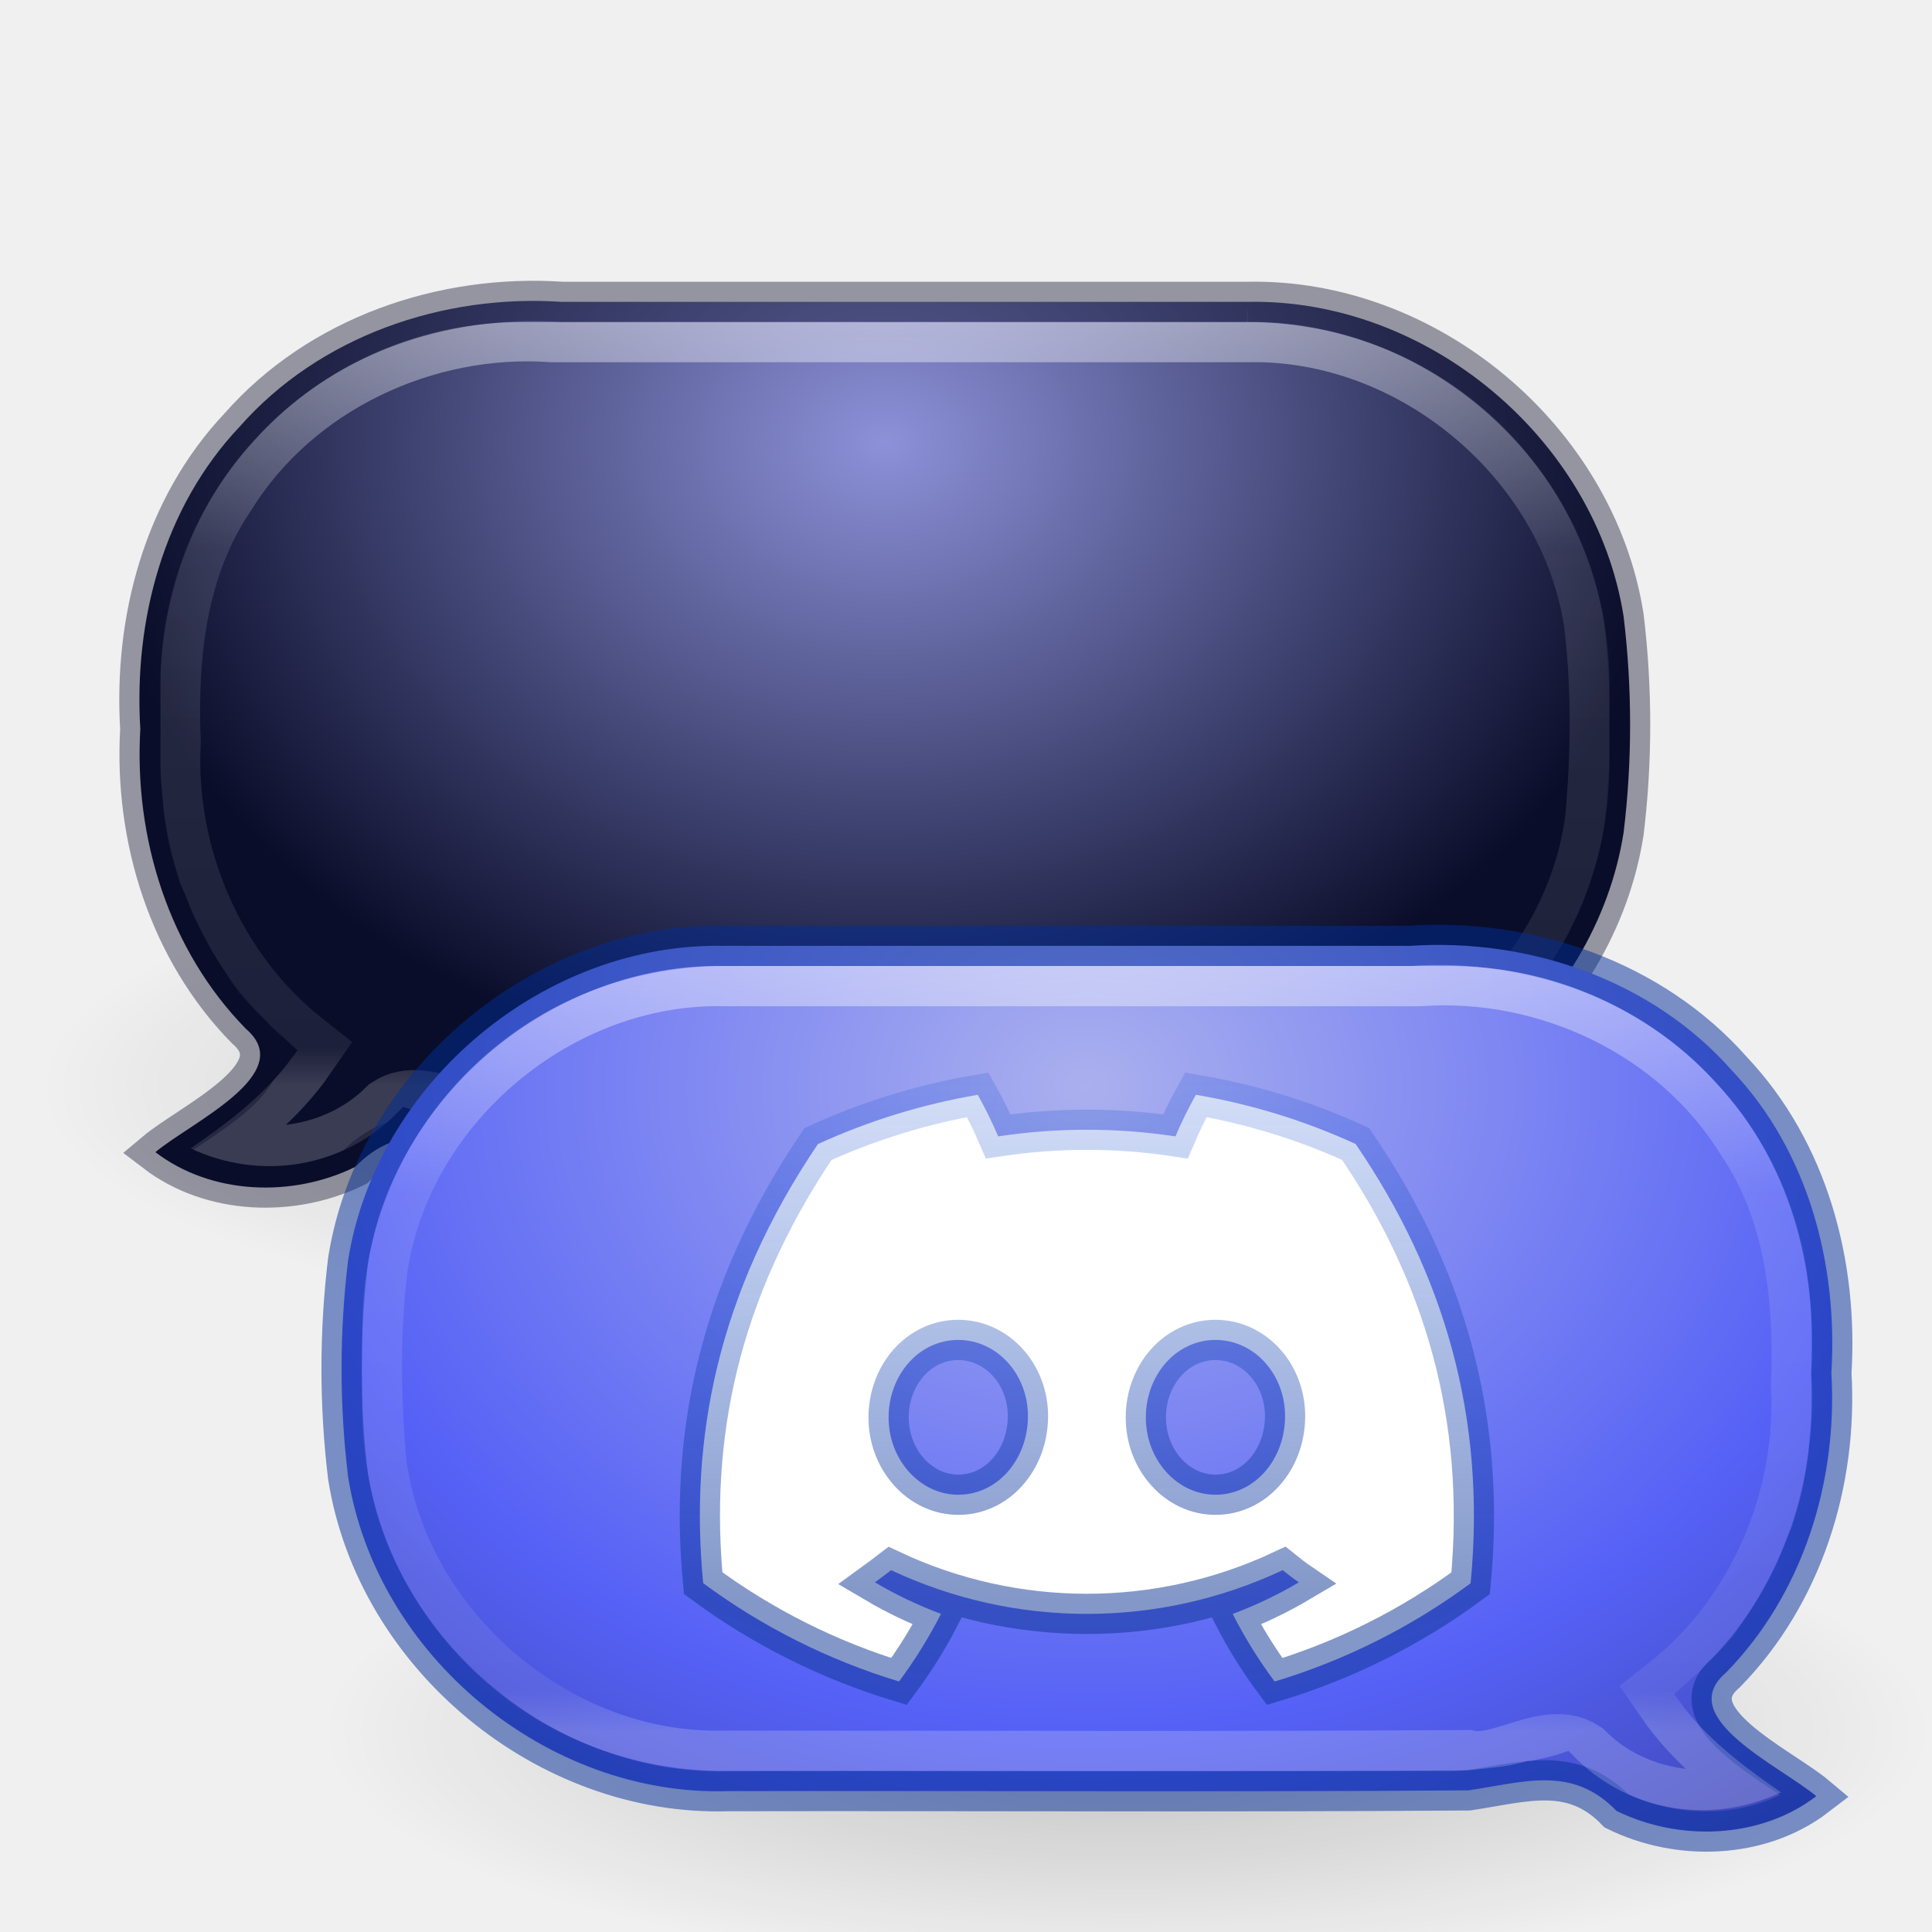
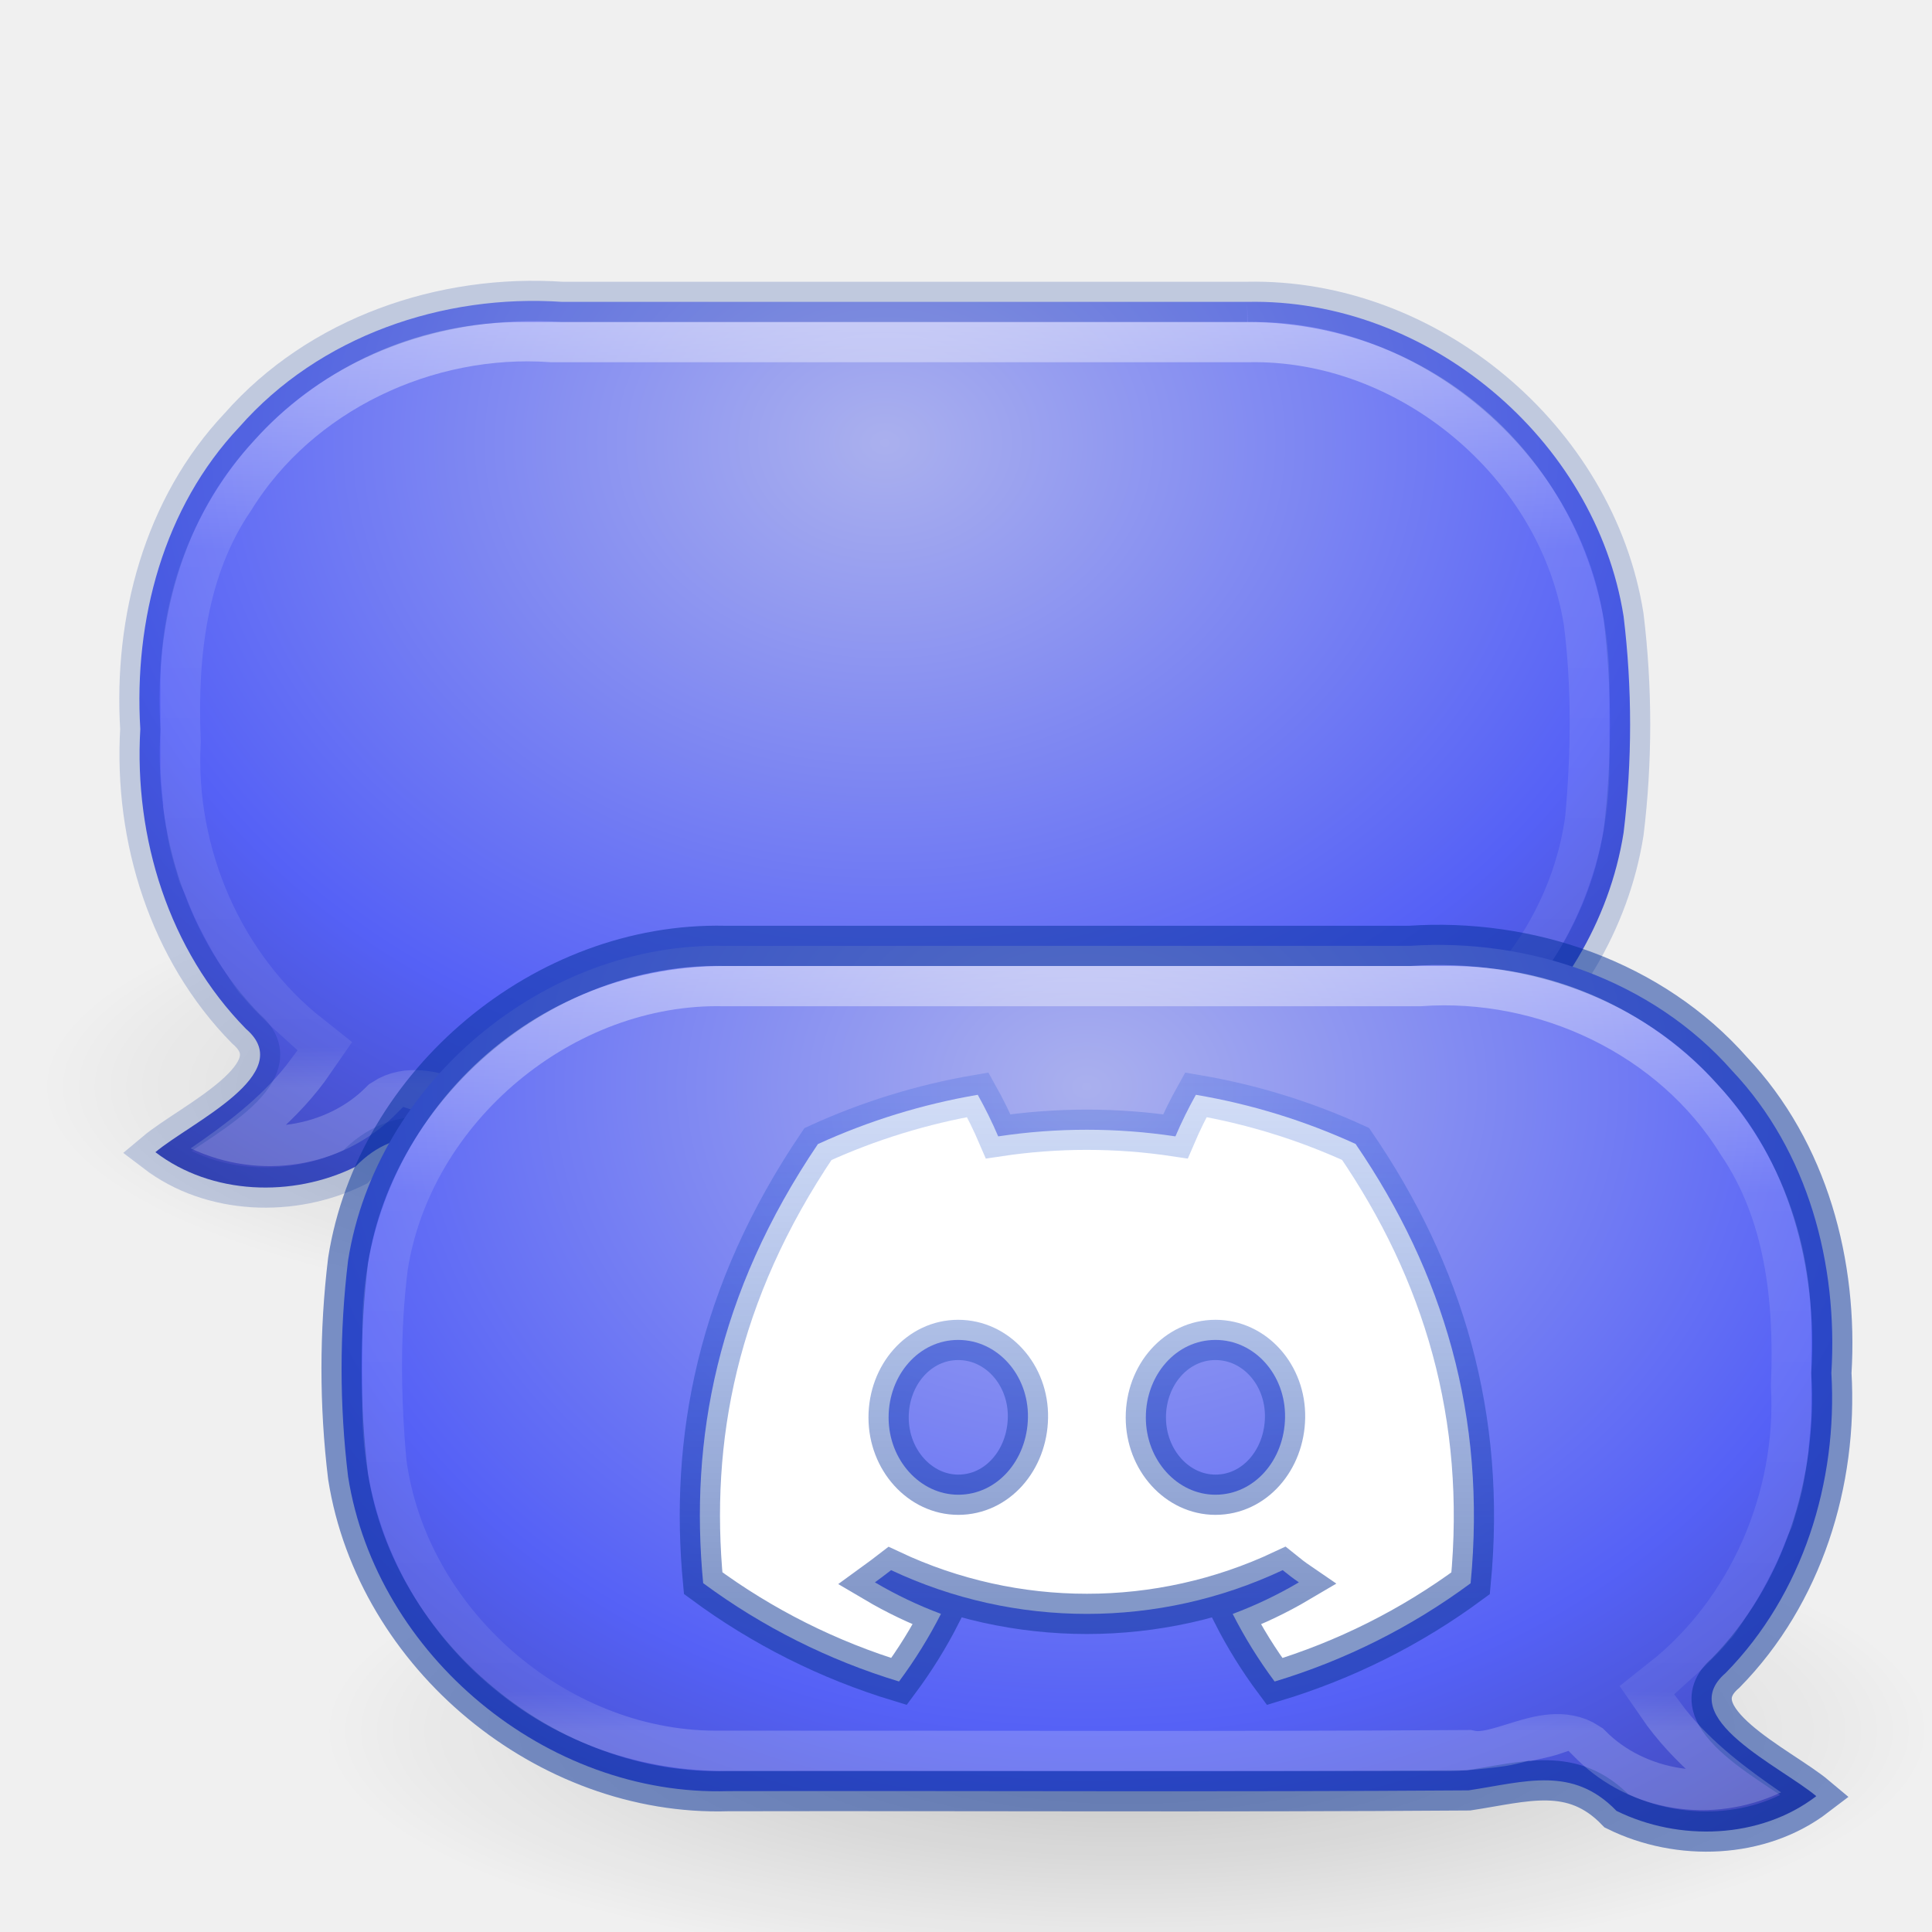
<svg xmlns="http://www.w3.org/2000/svg" xmlns:xlink="http://www.w3.org/1999/xlink" version="1.1" width="48" height="48" id="svg6649">
  <defs id="defs6651">
    <linearGradient id="linearGradient4566">
      <stop style="stop-color:#000000;stop-opacity:1;" offset="0" id="stop4568" />
      <stop style="stop-color:#000000;stop-opacity:0;" offset="1" id="stop4570" />
    </linearGradient>
    <linearGradient id="linearGradient4546">
      <stop offset="0" style="stop-color:#ffffff;stop-opacity:1" id="stop4548" />
      <stop offset="0.333" style="stop-color:#ffffff;stop-opacity:0.235" id="stop4550" />
      <stop offset="0.951" style="stop-color:#ffffff;stop-opacity:0.157" id="stop4552" />
      <stop offset="1" style="stop-color:#ffffff;stop-opacity:0.392" id="stop4554" />
    </linearGradient>
    <linearGradient id="linearGradient4526">
      <stop style="stop-color:#ffffff;stop-opacity:1;" offset="0" id="stop4528" />
    </linearGradient>
    <linearGradient id="linearGradient4223">
      <stop offset="0" style="stop-color:#8c91d9;stop-opacity:1" id="stop4225" />
      <stop offset="0.262" style="stop-color:#0a0d29;stop-opacity:1" id="stop4227" />
      <stop offset="0.661" style="stop-color:#0a0d29;stop-opacity:1" id="stop4229" />
      <stop offset="1" style="stop-color:#0a0d29;stop-opacity:1" id="stop4231" />
    </linearGradient>
    <linearGradient id="linearGradient4129">
      <stop offset="0" style="stop-color:#aab0ee;stop-opacity:1" id="stop4131" />
      <stop offset="0.262" style="stop-color:#5561f6;stop-opacity:1" id="stop4133" />
      <stop offset="0.705" style="stop-color:#000000;stop-opacity:1" id="stop4135" />
      <stop offset="1" style="stop-color:#000205;stop-opacity:1" id="stop4137" />
    </linearGradient>
    <radialGradient xlink:href="#linearGradient4566" id="radialGradient4572" cx="26" cy="38" fx="26" fy="38" r="18" gradientTransform="matrix(1,0,0,0.3333333,0,25.33333)" gradientUnits="userSpaceOnUse" />
    <clipPath clipPathUnits="userSpaceOnUse" id="clipPath4631">
      <path style="fill:#b84747;fill-opacity:1;stroke:none" d="m 18,21 c -4.995,0 -9,4.005 -9,9 l 0,2 c 0,4.995 4.005,9 9,9 l 18,0 c 0.291,0 0.596,-0.03 0.906,-0.062 0.165,-0.017 0.344,-0.038 0.5,-0.062 0.199,-0.031 0.353,-0.078 0.562,-0.125 0.035,-0.008 0.038,0.002 0.062,0 0.218,-0.051 0.443,-0.09 0.656,-0.156 L 38.969,40.5 39.188,40.719 c 1.322,1.293 3.339,1.624 5.062,0.812 -0.855,-0.59 -1.708,-1.222 -2.375,-2.062 l -0.281,-0.375 0.344,-0.312 c 0.121,-0.106 0.277,-0.246 0.438,-0.406 0.208,-0.208 0.4,-0.398 0.562,-0.594 0.079,-0.095 0.105,-0.115 0.062,-0.062 0.157,-0.193 0.298,-0.432 0.469,-0.688 0.095,-0.141 0.168,-0.269 0.25,-0.406 0.056,-0.094 0.125,-0.228 0.219,-0.406 0.103,-0.195 0.176,-0.344 0.219,-0.438 0.067,-0.147 0.141,-0.328 0.219,-0.531 0.064,-0.165 0.131,-0.268 0.156,-0.344 0.012,-0.037 0.031,-0.118 0.062,-0.219 0.077,-0.249 0.141,-0.478 0.188,-0.688 0.019,-0.088 0.04,-0.218 0.062,-0.344 0.038,-0.206 0.068,-0.422 0.094,-0.656 -0.008,0.076 -0.013,0.04 0,-0.094 C 44.97,32.588 45,32.298 45,32 l 0,-2 c 0,-4.995 -4.005,-9 -9,-9 l -18,0 z" id="path4633" />
    </clipPath>
    <linearGradient xlink:href="#linearGradient4546" id="linearGradient4644" gradientUnits="userSpaceOnUse" x1="28" y1="20" x2="28" y2="40" />
    <radialGradient xlink:href="#linearGradient4129" id="radialGradient4649" gradientUnits="userSpaceOnUse" gradientTransform="matrix(4,0,0,-3.210526,-69,23.78956)" cx="24" cy="-1" fx="24" fy="-1" r="19" />
    <radialGradient xlink:href="#linearGradient4566" id="radialGradient4665" gradientUnits="userSpaceOnUse" gradientTransform="matrix(1,0,0,0.3333333,0,25.33333)" cx="26" cy="38" fx="26" fy="38" r="18" />
-     <radialGradient xlink:href="#linearGradient4223" id="radialGradient4667" gradientUnits="userSpaceOnUse" gradientTransform="matrix(-4,0,0,-3.210526,117.9863,7.789555)" cx="24" cy="-1" fx="24" fy="-1" r="19" />
+     <radialGradient xlink:href="#linearGradient4129" id="radialGradient4667" gradientUnits="userSpaceOnUse" gradientTransform="matrix(-4,0,0,-3.210526,117.9863,7.789555)" cx="24" cy="-1" fx="24" fy="-1" r="19" />
    <linearGradient xlink:href="#linearGradient4546" id="linearGradient4669" gradientUnits="userSpaceOnUse" x1="28" y1="20" x2="28" y2="40" />
    <linearGradient id="linearGradient3924-1-3">
      <stop offset="0" style="stop-color:#ffffff;stop-opacity:1" id="stop3926-3-1" />
      <stop offset="0.063" style="stop-color:#ffffff;stop-opacity:0.235" id="stop3928-91-8" />
      <stop offset="0.951" style="stop-color:#ffffff;stop-opacity:0.157" id="stop3930-6-9" />
      <stop offset="1" style="stop-color:#ffffff;stop-opacity:0.392" id="stop3932-6-2" />
    </linearGradient>
    <linearGradient id="linearGradient4658-9">
      <stop offset="0" style="stop-color:#fafafa;stop-opacity:1" id="stop4660-7" />
      <stop offset="1" style="stop-color:#e2e1de;stop-opacity:1" id="stop4662-3" />
    </linearGradient>
    <linearGradient id="linearGradient3510-2">
      <stop offset="0" style="stop-color:#000000;stop-opacity:1" id="stop3512-7" />
      <stop offset="1" style="stop-color:#000000;stop-opacity:0" id="stop3514-6" />
    </linearGradient>
    <linearGradient id="linearGradient3242-7-3-8-0-4-58-06">
      <stop offset="0" style="stop-color:#cdf87e;stop-opacity:1" id="stop3244-5-8-5-6-4-3-8" />
      <stop offset="0.262" style="stop-color:#a2e34f;stop-opacity:1" id="stop3246-9-5-1-5-3-0-7" />
      <stop offset="0.661" style="stop-color:#68b723;stop-opacity:1" id="stop3248-7-2-0-7-5-35-9" />
      <stop offset="1" style="stop-color:#1d7e0d;stop-opacity:1" id="stop3250-8-2-8-5-6-40-4" />
    </linearGradient>
    <linearGradient gradientUnits="userSpaceOnUse" xlink:href="#linearGradient3702-501-757-5" id="linearGradient3109" y2="39.999" x2="25.058" y1="47.028" x1="25.058" />
    <linearGradient id="linearGradient3702-501-757-5">
      <stop offset="0" style="stop-color:#181818;stop-opacity:0" id="stop2895-5" />
      <stop offset="0.5" style="stop-color:#181818;stop-opacity:1" id="stop2897-5" />
      <stop offset="1" style="stop-color:#181818;stop-opacity:0" id="stop2899-0" />
    </linearGradient>
    <linearGradient id="linearGradient3688-464-309-0">
      <stop offset="0" style="stop-color:#181818;stop-opacity:1" id="stop2889-4" />
      <stop offset="1" style="stop-color:#181818;stop-opacity:0" id="stop2891-4" />
    </linearGradient>
    <radialGradient gradientTransform="matrix(2.003784,0,0,1.4,-20.01187,-104.4)" gradientUnits="userSpaceOnUse" xlink:href="#linearGradient3688-464-309-0" id="radialGradient3015-8" fy="43.5" fx="4.993" r="2.5" cy="43.5" cx="4.993" />
    <linearGradient id="linearGradient3688-166-749-1">
      <stop offset="0" style="stop-color:#181818;stop-opacity:1" id="stop2883-5" />
      <stop offset="1" style="stop-color:#181818;stop-opacity:0" id="stop2885-6" />
    </linearGradient>
    <radialGradient gradientTransform="matrix(2.003784,0,0,1.4,27.98813,-17.4)" gradientUnits="userSpaceOnUse" xlink:href="#linearGradient3688-166-749-1" id="radialGradient3013-2" fy="43.5" fx="4.993" r="2.5" cy="43.5" cx="4.993" />
    <linearGradient id="linearGradient3924-1-4">
      <stop offset="0" style="stop-color:#ffffff;stop-opacity:1" id="stop3926-3-5" />
      <stop offset="0.063" style="stop-color:#ffffff;stop-opacity:0.235" id="stop3928-91-5" />
      <stop offset="0.951" style="stop-color:#ffffff;stop-opacity:0.157" id="stop3930-6-0" />
      <stop offset="1" style="stop-color:#ffffff;stop-opacity:0.392" id="stop3932-6-1" />
    </linearGradient>
    <linearGradient xlink:href="#linearGradient3924-1-3" id="linearGradient3231" gradientUnits="userSpaceOnUse" gradientTransform="translate(-49.21575,3.375006)" x1="24" y1="5" x2="24" y2="43" />
    <linearGradient xlink:href="#linearGradient3242-7-3-8-0-4-58-06" id="linearGradient3238" gradientUnits="userSpaceOnUse" gradientTransform="matrix(0.7090909,0,0,0.7090909,-47.90665,4.684092)" x1="24.17" y1="-12.242" x2="24.17" y2="48.934" />
    <linearGradient xlink:href="#linearGradient3510-2" id="linearGradient3242" gradientUnits="userSpaceOnUse" gradientTransform="matrix(1,0,0,0.375,-49.21576,11.375)" x1="23.954" y1="15.999" x2="23.954" y2="19.963" />
    <linearGradient xlink:href="#linearGradient3924-1-4" id="linearGradient3245" gradientUnits="userSpaceOnUse" gradientTransform="translate(-49.21575,3.375006)" x1="24" y1="5" x2="24" y2="43" />
    <linearGradient xlink:href="#linearGradient4658-9" id="linearGradient3248" gradientUnits="userSpaceOnUse" gradientTransform="matrix(0.8915399,0,0,0.8548797,-46.61271,4.041539)" x1="25.132" y1="15.5" x2="25.132" y2="48.396" />
    <linearGradient xlink:href="#linearGradient9207" id="linearGradient9209" x1="70.441" y1="100.984" x2="70.441" y2="48.129" gradientUnits="userSpaceOnUse" gradientTransform="matrix(0.3777728,0,0,0.3777728,0.9656689,1.642557)" />
    <linearGradient id="linearGradient9207">
      <stop style="stop-color:#083191;stop-opacity:0.502" offset="0" id="stop9203" />
      <stop style="stop-color:#0c51f3;stop-opacity:0" offset="1" id="stop9205" />
    </linearGradient>
  </defs>
  <path transform="matrix(-1.111111,0,0,1,49.87521,-11)" d="M 44,38 A 18,6 0 1 1 8,38 18,6 0 1 1 44,38 z" id="path4651" style="opacity:0.2;fill:url(#radialGradient4665);fill-opacity:1;stroke:none" />
  <path id="path4653" d="m 30.986,7.5 c 4.47,-0.097 8.654,3.398 9.352,7.814 0.215,1.776 0.216,3.596 0,5.372 C 39.637,25.134 35.398,28.64 30.897,28.5 24.765,28.488 18.631,28.525 12.499,28.481 11.087,28.267 9.913,27.863 8.825,28.991 7.273,29.755 5.256,29.693 3.861,28.625 4.739,27.887 7.407,26.678 6.115,25.566 4.196,23.613 3.328,20.817 3.486,18.112 3.321,15.414 4.059,12.606 5.949,10.606 7.934,8.348 11.003,7.3 13.964,7.5 c 5.674,0 11.348,0 17.023,0 z" style="fill:url(#radialGradient4667);fill-opacity:1;stroke:none;stroke-opacity:0.498" />
  <path transform="matrix(-1,0,0,1,48.98633,-13)" id="path4663" d="m 18,21 c -4.236,-0.095 -8.203,3.214 -8.86,7.401 -0.207,1.645 -0.186,3.326 -0.037,4.976 0.551,4.199 4.429,7.607 8.663,7.621 6.226,-0.006 12.454,0.026 18.679,-0.016 0.895,0.194 2.023,-0.731 2.742,-0.262 1.298,1.301 3.421,1.616 5.062,0.812 -0.996,-0.677 -1.967,-1.436 -2.656,-2.438 2.295,-1.814 3.557,-4.769 3.406,-7.677 0.088,-2.17 -0.156,-4.436 -1.412,-6.278 C 41.853,22.336 38.509,20.769 35.25,21 29.5,21 23.75,21 18,21 z" clip-path="url(#clipPath4631)" style="fill:none;stroke:url(#linearGradient4669);stroke-width:2;stroke-miterlimit:4;stroke-opacity:0.498;stroke-dasharray:none" />
  <path style="opacity:0.2;fill:url(#radialGradient4572);fill-opacity:1;stroke:none" id="path4564" d="M 44,38 A 18,6 0 1 1 8,38 18,6 0 1 1 44,38 z" transform="matrix(1.111111,0,0,1,-0.8888889,5)" />
-   <path id="path4653-0" d="m 30.986,7.5 c 4.47,-0.097 8.654,3.398 9.352,7.814 0.215,1.776 0.216,3.596 0,5.372 C 39.637,25.134 35.398,28.64 30.897,28.5 24.765,28.488 18.631,28.525 12.499,28.481 11.087,28.267 9.913,27.863 8.825,28.991 7.273,29.755 5.256,29.693 3.861,28.625 4.739,27.887 7.407,26.678 6.115,25.566 4.196,23.613 3.328,20.817 3.486,18.112 3.321,15.414 4.059,12.606 5.949,10.606 7.934,8.348 11.003,7.3 13.964,7.5 c 5.674,0 11.348,0 17.023,0 z" style="fill:none;fill-opacity:1;stroke:#0a0d29;stroke-opacity:1;opacity:0.4;color:#000000;stroke-width:1;stroke-linecap:round;stroke-linejoin:miter;stroke-miterlimit:4;stroke-dasharray:none;stroke-dashoffset:0;marker:none;visibility:visible;display:inline;overflow:visible;enable-background:accumulate" />
+   <path id="path4653-0" d="m 30.986,7.5 c 4.47,-0.097 8.654,3.398 9.352,7.814 0.215,1.776 0.216,3.596 0,5.372 C 39.637,25.134 35.398,28.64 30.897,28.5 24.765,28.488 18.631,28.525 12.499,28.481 11.087,28.267 9.913,27.863 8.825,28.991 7.273,29.755 5.256,29.693 3.861,28.625 4.739,27.887 7.407,26.678 6.115,25.566 4.196,23.613 3.328,20.817 3.486,18.112 3.321,15.414 4.059,12.606 5.949,10.606 7.934,8.348 11.003,7.3 13.964,7.5 c 5.674,0 11.348,0 17.023,0 z" style="fill:none;fill-opacity:1;stroke:#002e99;stroke-opacity:0.498;opacity:0.4;color:#000000;stroke-width:1;stroke-linecap:round;stroke-linejoin:miter;stroke-miterlimit:4;stroke-dasharray:none;stroke-dashoffset:0;marker:none;visibility:visible;display:inline;overflow:visible;enable-background:accumulate" />
  <path style="fill:url(#radialGradient4649);fill-opacity:1;stroke:#002e99;stroke-opacity:0.498" d="m 18,23.5 c -4.47,-0.097 -8.654,3.398 -9.352,7.814 -0.215,1.776 -0.216,3.596 0,5.372 0.702,4.448 4.94,7.954 9.441,7.814 6.133,-0.012 12.266,0.025 18.398,-0.019 1.412,-0.214 2.587,-0.618 3.674,0.51 C 41.714,45.755 43.73,45.693 45.125,44.625 44.247,43.887 41.58,42.678 42.872,41.566 44.79,39.613 45.659,36.817 45.5,34.112 45.666,31.414 44.927,28.606 43.038,26.606 41.052,24.348 37.983,23.3 35.023,23.5 29.348,23.5 23.674,23.5 18,23.5 z" id="path4556" />
  <path fill="#fff" d="m 33.679,28.421 a 15.905,15.905 0 0 0 -3.968,-1.221 10.9,10.9 0 0 0 -0.508,1.033 14.775,14.775 0 0 0 -4.403,0 10.947,10.946 0 0 0 -0.508,-1.033 16.017,16.017 0 0 0 -3.971,1.224 c -2.511,3.715 -3.192,7.337 -2.851,10.909 v 0 a 15.993,15.992 0 0 0 4.866,2.443 11.753,11.753 0 0 0 1.042,-1.68 10.349,10.349 0 0 1 -1.641,-0.783 c 0.138,-0.1 0.272,-0.203 0.402,-0.303 a 11.431,11.43 0 0 0 9.729,0 c 0.132,0.107 0.266,0.21 0.402,0.303 a 10.388,10.388 0 0 1 -1.644,0.785 11.647,11.647 0 0 0 1.042,1.679 15.92,15.92 0 0 0 4.869,-2.441 v 0 C 36.937,35.192 35.856,31.603 33.679,28.421 Z m -9.87,8.715 c -0.948,0 -1.732,-0.861 -1.732,-1.919 0,-1.059 0.756,-1.927 1.729,-1.927 0.973,0 1.75,0.868 1.733,1.927 -0.017,1.059 -0.764,1.919 -1.73,1.919 z m 6.389,0 c -0.95,0 -1.73,-0.861 -1.73,-1.919 0,-1.059 0.756,-1.927 1.73,-1.927 0.974,0 1.746,0.868 1.729,1.927 -0.017,1.059 -0.762,1.919 -1.729,1.919 z" id="path2" style="fill:#ffffff;fill-opacity:1;stroke:url(#linearGradient9209);stroke-width:1;stroke-miterlimit:4;stroke-dasharray:none;stroke-opacity:1" />
  <path style="fill:none;stroke:url(#linearGradient4644);stroke-width:2;stroke-miterlimit:4;stroke-opacity:0.498;stroke-dasharray:none" clip-path="url(#clipPath4631)" d="m 18,21 c -4.236,-0.095 -8.203,3.214 -8.86,7.401 -0.207,1.645 -0.186,3.326 -0.037,4.976 0.551,4.199 4.429,7.607 8.663,7.621 6.226,-0.006 12.454,0.026 18.679,-0.016 0.895,0.194 2.023,-0.731 2.742,-0.262 1.298,1.301 3.421,1.616 5.062,0.812 -0.996,-0.677 -1.967,-1.436 -2.656,-2.438 2.295,-1.814 3.557,-4.769 3.406,-7.677 0.088,-2.17 -0.156,-4.436 -1.412,-6.278 C 41.853,22.336 38.509,20.769 35.25,21 29.5,21 23.75,21 18,21 z" id="path4621" transform="translate(0,3)" />
</svg>
